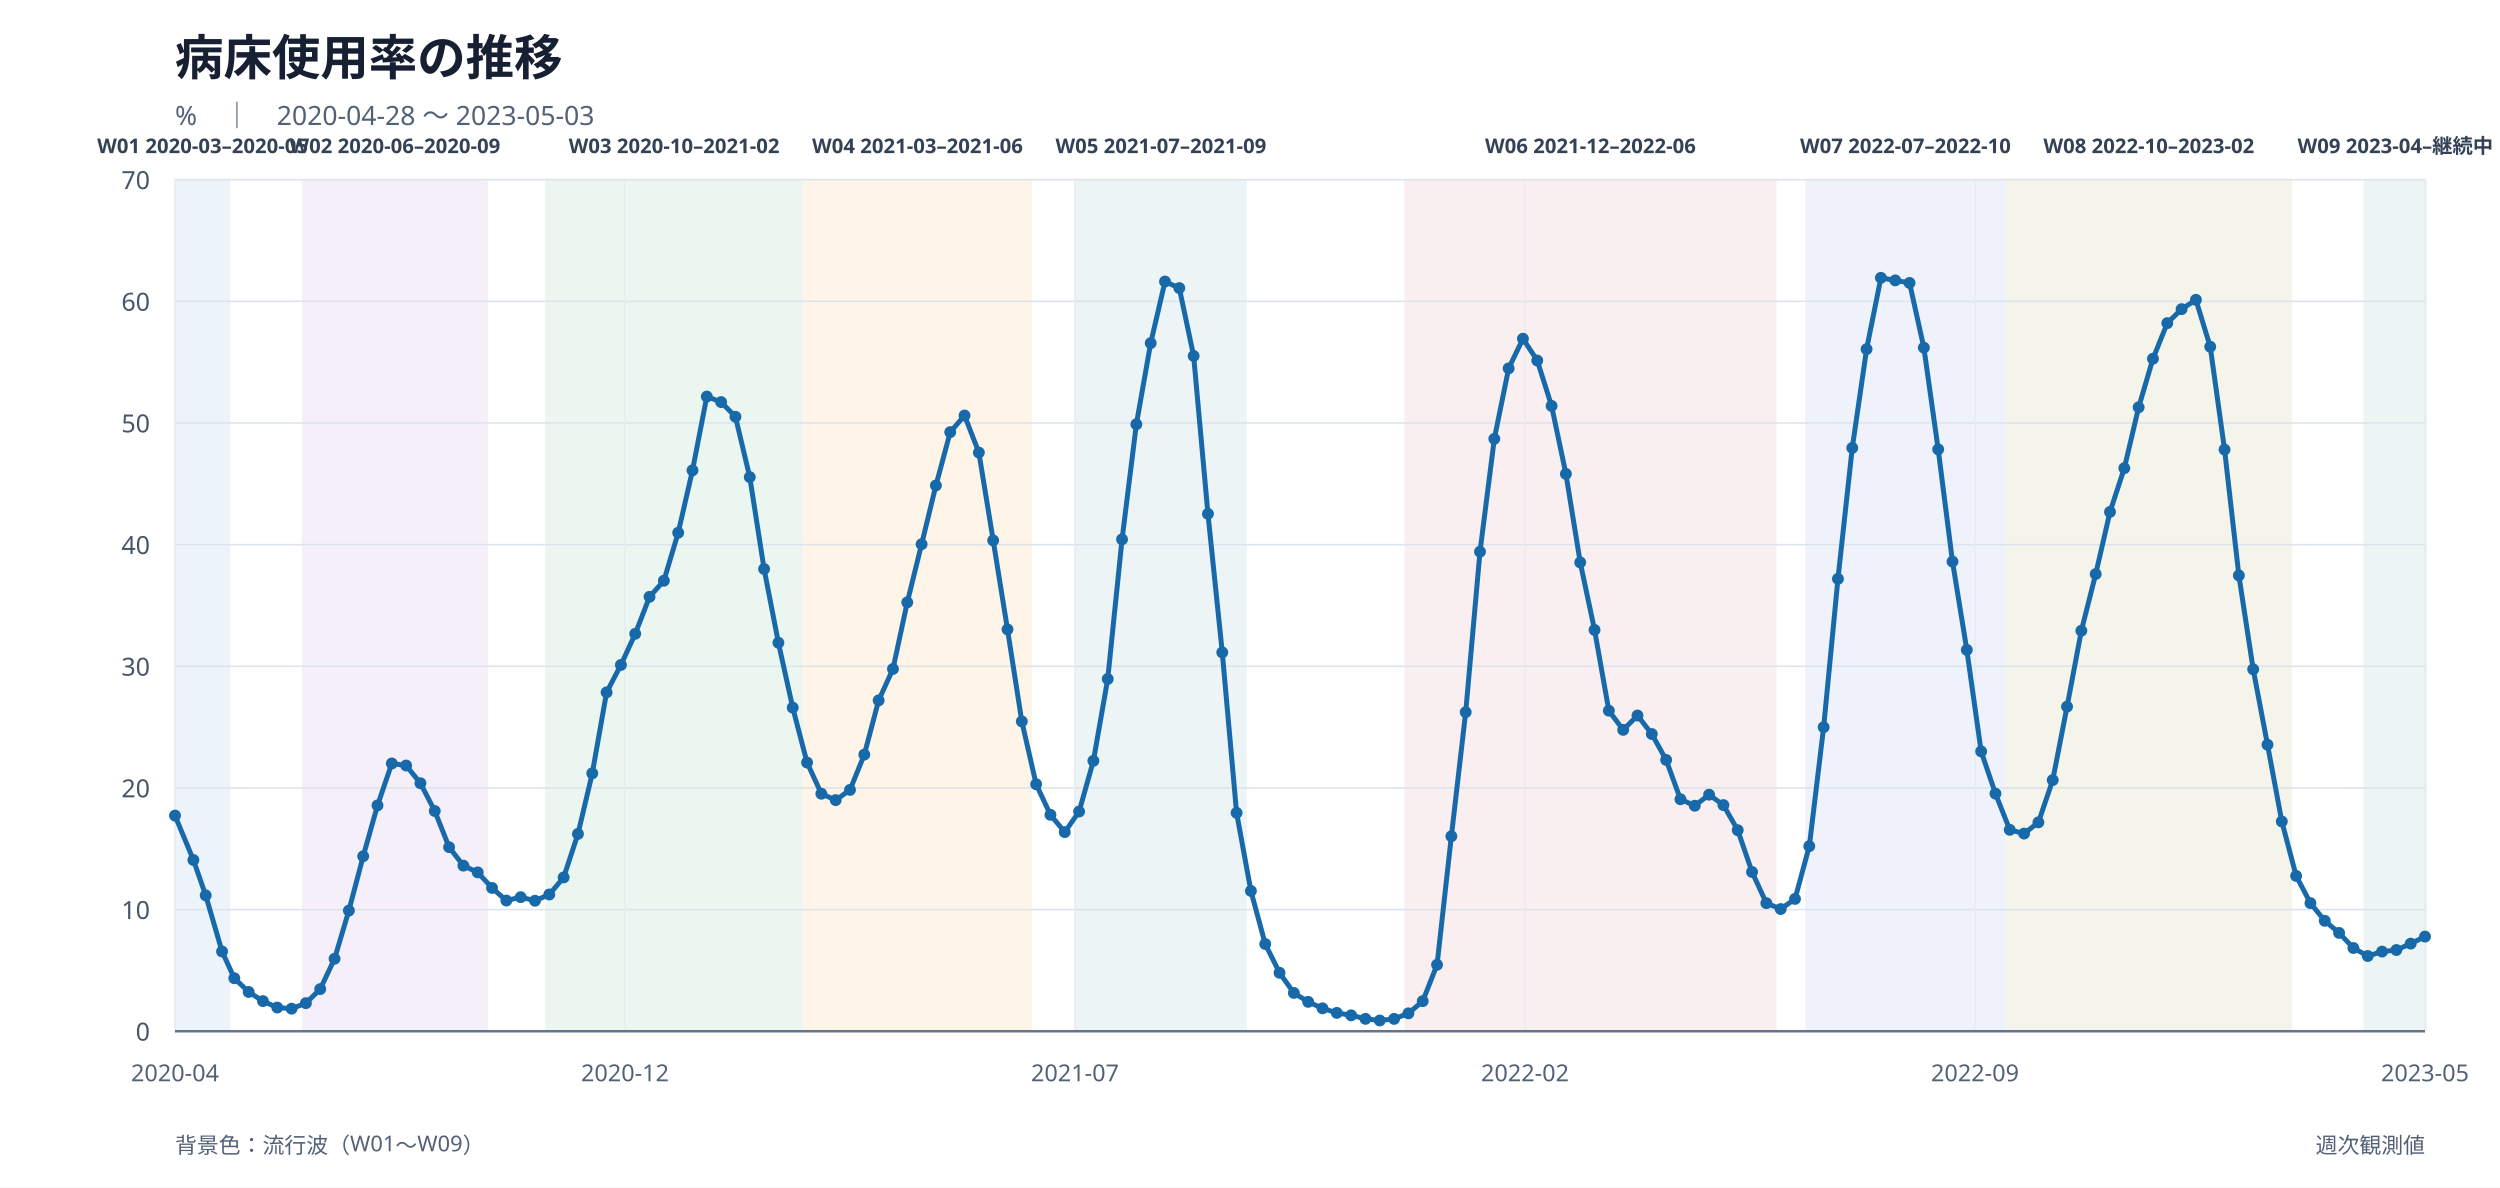
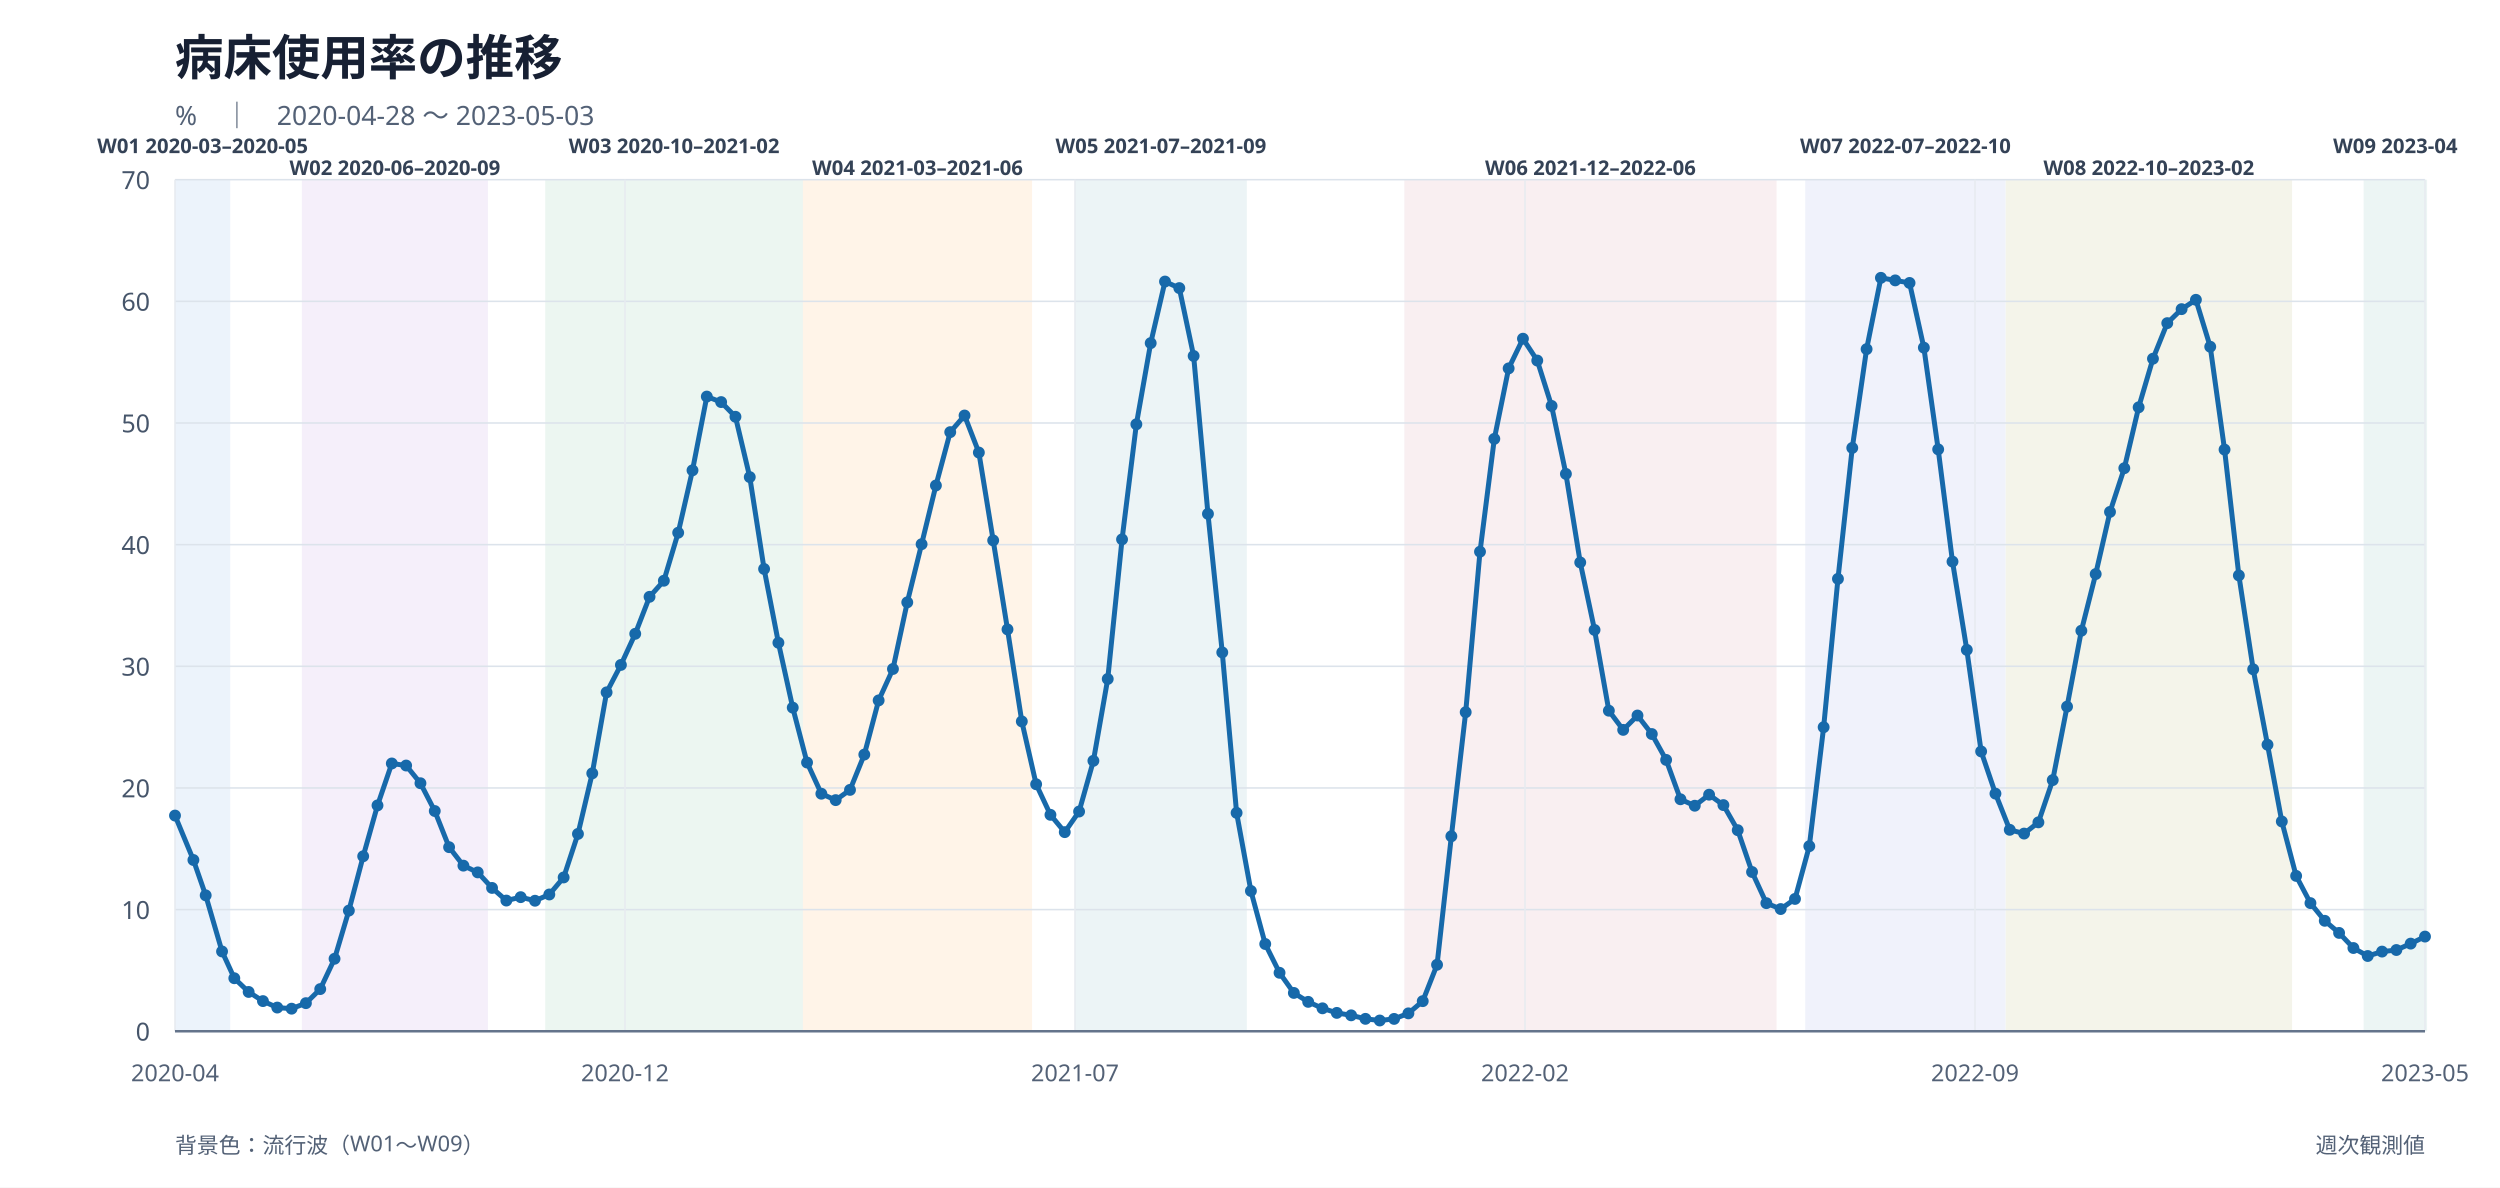
<svg xmlns="http://www.w3.org/2000/svg" width="1600" height="760" viewBox="0 0 1600 760" role="img" aria-labelledby="title desc">
  <rect width="100%" height="100%" fill="#fff" />
  <text x="112" y="48" font-family="sans-serif" font-size="31" font-weight="700" fill="#172033">病床使用率の推移</text>
  <text x="112" y="80" font-family="sans-serif" font-size="17" fill="#536176">%　｜　2020-04-28 ～ 2023-05-03</text>
  <rect x="112.00" y="115" width="35.35" height="545" fill="#eaf2fb" opacity="0.9" />
  <text x="129.67" y="98" text-anchor="middle" font-family="sans-serif" font-size="13" font-weight="700" fill="#344256">W01  2020-03–2020-05</text>
  <rect x="193.16" y="115" width="119.13" height="545" fill="#f4edf9" opacity="0.9" />
-   <text x="252.73" y="98" text-anchor="middle" font-family="sans-serif" font-size="13" font-weight="700" fill="#344256">W02  2020-06–2020-09</text>
+   <text x="252.73" y="112" text-anchor="middle" font-family="sans-serif" font-size="13" font-weight="700" fill="#344256">W02  2020-06–2020-09</text>
  <rect x="348.95" y="115" width="164.95" height="545" fill="#eaf5ef" opacity="0.9" />
  <text x="431.42" y="98" text-anchor="middle" font-family="sans-serif" font-size="13" font-weight="700" fill="#344256">W03  2020-10–2021-02</text>
  <rect x="513.89" y="115" width="146.62" height="545" fill="#fff3e5" opacity="0.9" />
-   <text x="587.20" y="98" text-anchor="middle" font-family="sans-serif" font-size="13" font-weight="700" fill="#344256">W04  2021-03–2021-06</text>
+   <text x="587.20" y="112" text-anchor="middle" font-family="sans-serif" font-size="13" font-weight="700" fill="#344256">W04  2021-03–2021-06</text>
  <rect x="688.00" y="115" width="109.96" height="545" fill="#eaf3f5" opacity="0.9" />
  <text x="742.98" y="98" text-anchor="middle" font-family="sans-serif" font-size="13" font-weight="700" fill="#344256">W05  2021-07–2021-09</text>
  <rect x="898.76" y="115" width="238.25" height="545" fill="#f8edf0" opacity="0.9" />
-   <text x="1017.89" y="98" text-anchor="middle" font-family="sans-serif" font-size="13" font-weight="700" fill="#344256">W06  2021-12–2022-06</text>
+   <text x="1017.89" y="112" text-anchor="middle" font-family="sans-serif" font-size="13" font-weight="700" fill="#344256">W06  2021-12–2022-06</text>
  <rect x="1155.35" y="115" width="128.29" height="545" fill="#eef1fb" opacity="0.9" />
  <text x="1219.49" y="98" text-anchor="middle" font-family="sans-serif" font-size="13" font-weight="700" fill="#344256">W07  2022-07–2022-10</text>
  <rect x="1283.64" y="115" width="183.27" height="545" fill="#f3f3e8" opacity="0.9" />
-   <text x="1375.27" y="98" text-anchor="middle" font-family="sans-serif" font-size="13" font-weight="700" fill="#344256">W08  2022-10–2023-02</text>
+   <text x="1375.27" y="112" text-anchor="middle" font-family="sans-serif" font-size="13" font-weight="700" fill="#344256">W08  2022-10–2023-02</text>
  <rect x="1512.73" y="115" width="40.58" height="545" fill="#eaf4f3" opacity="0.9" />
-   <text x="1533.02" y="98" text-anchor="middle" font-family="sans-serif" font-size="13" font-weight="700" fill="#344256">W09  2023-04–継続中</text>
+   <text x="1533.02" y="98" text-anchor="middle" font-family="sans-serif" font-size="13" font-weight="700" fill="#344256">W09  2023-04</text>
  <line x1="112" y1="660.00" x2="1552" y2="660.00" stroke="#dce3eb" stroke-width="1" />
  <text x="96" y="666.00" text-anchor="end" font-family="sans-serif" font-size="16" fill="#46556a">0</text>
  <line x1="112" y1="582.14" x2="1552" y2="582.14" stroke="#dce3eb" stroke-width="1" />
  <text x="96" y="588.14" text-anchor="end" font-family="sans-serif" font-size="16" fill="#46556a">10</text>
  <line x1="112" y1="504.29" x2="1552" y2="504.29" stroke="#dce3eb" stroke-width="1" />
  <text x="96" y="510.29" text-anchor="end" font-family="sans-serif" font-size="16" fill="#46556a">20</text>
  <line x1="112" y1="426.43" x2="1552" y2="426.43" stroke="#dce3eb" stroke-width="1" />
  <text x="96" y="432.43" text-anchor="end" font-family="sans-serif" font-size="16" fill="#46556a">30</text>
  <line x1="112" y1="348.57" x2="1552" y2="348.57" stroke="#dce3eb" stroke-width="1" />
  <text x="96" y="354.57" text-anchor="end" font-family="sans-serif" font-size="16" fill="#46556a">40</text>
  <line x1="112" y1="270.71" x2="1552" y2="270.71" stroke="#dce3eb" stroke-width="1" />
  <text x="96" y="276.71" text-anchor="end" font-family="sans-serif" font-size="16" fill="#46556a">50</text>
  <line x1="112" y1="192.86" x2="1552" y2="192.86" stroke="#dce3eb" stroke-width="1" />
  <text x="96" y="198.86" text-anchor="end" font-family="sans-serif" font-size="16" fill="#46556a">60</text>
  <line x1="112" y1="115.00" x2="1552" y2="115.00" stroke="#dce3eb" stroke-width="1" />
  <text x="96" y="121.00" text-anchor="end" font-family="sans-serif" font-size="16" fill="#46556a">70</text>
  <line x1="112.00" y1="115" x2="112.00" y2="660" stroke="#e7ebf0" stroke-width="1" />
  <text x="112.00" y="692" text-anchor="middle" font-family="sans-serif" font-size="15" fill="#536176">2020-04</text>
  <line x1="400.00" y1="115" x2="400.00" y2="660" stroke="#e7ebf0" stroke-width="1" />
  <text x="400.00" y="692" text-anchor="middle" font-family="sans-serif" font-size="15" fill="#536176">2020-12</text>
  <line x1="688.00" y1="115" x2="688.00" y2="660" stroke="#e7ebf0" stroke-width="1" />
  <text x="688.00" y="692" text-anchor="middle" font-family="sans-serif" font-size="15" fill="#536176">2021-07</text>
  <line x1="976.00" y1="115" x2="976.00" y2="660" stroke="#e7ebf0" stroke-width="1" />
  <text x="976.00" y="692" text-anchor="middle" font-family="sans-serif" font-size="15" fill="#536176">2022-02</text>
  <line x1="1264.00" y1="115" x2="1264.00" y2="660" stroke="#e7ebf0" stroke-width="1" />
  <text x="1264.00" y="692" text-anchor="middle" font-family="sans-serif" font-size="15" fill="#536176">2022-09</text>
  <line x1="1552.00" y1="115" x2="1552.00" y2="660" stroke="#e7ebf0" stroke-width="1" />
  <text x="1552.00" y="692" text-anchor="middle" font-family="sans-serif" font-size="15" fill="#536176">2023-05</text>
  <path d=" M112.00 521.96 L123.78 550.40 L131.64 573.02 L142.11 608.94 L149.96 626.07 L159.13 634.85 L168.29 640.70 L177.45 644.84 L186.62 645.56 L195.78 642.02 L204.95 633.01 L214.11 613.61 L223.27 582.78 L232.44 548.01 L241.60 515.47 L250.76 488.62 L259.93 489.94 L269.09 501.27 L278.25 519.05 L287.42 542.19 L296.58 554.01 L305.75 558.33 L314.91 568.28 L324.07 576.36 L333.24 574.18 L342.40 576.48 L351.56 572.47 L360.73 561.57 L369.89 533.72 L379.05 494.94 L388.22 443.11 L397.38 425.56 L406.55 405.63 L415.71 381.96 L424.87 371.67 L434.04 340.95 L443.20 301.01 L452.36 253.80 L461.53 257.33 L470.69 266.73 L479.85 305.34 L489.02 364.14 L498.18 411.36 L507.35 452.89 L516.51 488.02 L525.67 507.98 L534.84 512.08 L544.00 505.53 L553.16 482.92 L562.33 448.26 L571.49 428.15 L580.65 385.51 L589.82 348.29 L598.98 310.72 L608.15 276.56 L617.31 265.93 L626.47 289.63 L635.64 345.87 L644.80 402.82 L653.96 461.71 L663.13 501.92 L672.29 521.49 L681.45 532.57 L690.62 519.38 L699.78 486.92 L708.95 434.54 L718.11 345.20 L727.27 271.54 L736.44 219.60 L745.60 180.19 L754.76 184.37 L763.93 227.82 L773.09 328.88 L782.25 417.56 L791.42 520.23 L800.58 570.22 L809.75 604.17 L818.91 622.59 L828.07 635.48 L837.24 641.19 L846.40 645.32 L855.56 648.25 L864.73 649.81 L873.89 652.06 L883.05 653.12 L892.22 652.10 L901.38 648.55 L910.55 640.74 L919.71 617.44 L928.87 535.21 L938.04 455.81 L947.20 353.09 L956.36 280.87 L965.53 235.77 L974.69 216.77 L983.85 230.75 L993.02 259.79 L1002.18 303.30 L1011.35 359.96 L1020.51 403.16 L1029.67 454.85 L1038.84 467.12 L1048.00 457.93 L1057.16 469.78 L1066.33 486.34 L1075.49 511.53 L1084.65 515.67 L1093.82 508.60 L1102.98 515.26 L1112.15 531.31 L1121.31 558.08 L1130.47 578.02 L1139.64 581.79 L1148.80 575.32 L1157.96 541.56 L1167.13 465.40 L1176.29 370.47 L1185.45 286.67 L1194.62 223.45 L1203.78 177.81 L1212.95 179.45 L1222.11 181.08 L1231.27 222.49 L1240.44 287.59 L1249.60 359.42 L1258.76 415.93 L1267.93 480.91 L1277.09 507.92 L1286.25 531.08 L1295.42 533.49 L1304.58 526.30 L1313.75 499.26 L1322.91 452.24 L1332.07 403.67 L1341.24 367.40 L1350.40 327.62 L1359.56 299.65 L1368.73 260.69 L1377.89 229.58 L1387.05 206.81 L1396.22 197.85 L1405.38 191.88 L1414.55 221.91 L1423.71 287.74 L1432.87 368.28 L1442.04 428.35 L1451.20 476.62 L1460.36 525.74 L1469.53 560.58 L1478.69 578.00 L1487.85 589.31 L1497.02 597.07 L1506.18 606.73 L1515.35 611.84 L1524.51 609.02 L1533.67 608.01 L1542.84 603.92 L1552.00 599.41" fill="none" stroke="#1769aa" stroke-width="3.2" stroke-linejoin="round" stroke-linecap="round" />
  <circle cx="112.00" cy="521.96" r="3.8" fill="#1769aa" />
  <circle cx="123.78" cy="550.40" r="3.8" fill="#1769aa" />
  <circle cx="131.64" cy="573.02" r="3.8" fill="#1769aa" />
  <circle cx="142.11" cy="608.94" r="3.8" fill="#1769aa" />
  <circle cx="149.96" cy="626.07" r="3.8" fill="#1769aa" />
  <circle cx="159.13" cy="634.85" r="3.8" fill="#1769aa" />
  <circle cx="168.29" cy="640.70" r="3.8" fill="#1769aa" />
  <circle cx="177.45" cy="644.84" r="3.8" fill="#1769aa" />
  <circle cx="186.62" cy="645.56" r="3.8" fill="#1769aa" />
  <circle cx="195.78" cy="642.02" r="3.8" fill="#1769aa" />
  <circle cx="204.95" cy="633.01" r="3.8" fill="#1769aa" />
  <circle cx="214.11" cy="613.61" r="3.8" fill="#1769aa" />
  <circle cx="223.27" cy="582.78" r="3.8" fill="#1769aa" />
  <circle cx="232.44" cy="548.01" r="3.8" fill="#1769aa" />
  <circle cx="241.60" cy="515.47" r="3.8" fill="#1769aa" />
  <circle cx="250.76" cy="488.62" r="3.8" fill="#1769aa" />
  <circle cx="259.93" cy="489.94" r="3.8" fill="#1769aa" />
  <circle cx="269.09" cy="501.27" r="3.8" fill="#1769aa" />
  <circle cx="278.25" cy="519.05" r="3.8" fill="#1769aa" />
  <circle cx="287.42" cy="542.19" r="3.8" fill="#1769aa" />
  <circle cx="296.58" cy="554.01" r="3.8" fill="#1769aa" />
  <circle cx="305.75" cy="558.33" r="3.8" fill="#1769aa" />
  <circle cx="314.91" cy="568.28" r="3.8" fill="#1769aa" />
  <circle cx="324.07" cy="576.36" r="3.8" fill="#1769aa" />
  <circle cx="333.24" cy="574.18" r="3.8" fill="#1769aa" />
  <circle cx="342.40" cy="576.48" r="3.8" fill="#1769aa" />
  <circle cx="351.56" cy="572.47" r="3.8" fill="#1769aa" />
  <circle cx="360.73" cy="561.57" r="3.8" fill="#1769aa" />
  <circle cx="369.89" cy="533.72" r="3.8" fill="#1769aa" />
  <circle cx="379.05" cy="494.94" r="3.8" fill="#1769aa" />
  <circle cx="388.22" cy="443.11" r="3.8" fill="#1769aa" />
  <circle cx="397.38" cy="425.56" r="3.8" fill="#1769aa" />
  <circle cx="406.55" cy="405.63" r="3.8" fill="#1769aa" />
  <circle cx="415.71" cy="381.96" r="3.8" fill="#1769aa" />
  <circle cx="424.87" cy="371.67" r="3.8" fill="#1769aa" />
  <circle cx="434.04" cy="340.95" r="3.8" fill="#1769aa" />
  <circle cx="443.20" cy="301.01" r="3.8" fill="#1769aa" />
  <circle cx="452.36" cy="253.80" r="3.8" fill="#1769aa" />
  <circle cx="461.53" cy="257.33" r="3.8" fill="#1769aa" />
  <circle cx="470.69" cy="266.73" r="3.8" fill="#1769aa" />
  <circle cx="479.85" cy="305.34" r="3.8" fill="#1769aa" />
  <circle cx="489.02" cy="364.14" r="3.8" fill="#1769aa" />
  <circle cx="498.18" cy="411.36" r="3.8" fill="#1769aa" />
  <circle cx="507.35" cy="452.89" r="3.8" fill="#1769aa" />
  <circle cx="516.51" cy="488.02" r="3.8" fill="#1769aa" />
  <circle cx="525.67" cy="507.98" r="3.8" fill="#1769aa" />
  <circle cx="534.84" cy="512.08" r="3.8" fill="#1769aa" />
  <circle cx="544.00" cy="505.53" r="3.8" fill="#1769aa" />
  <circle cx="553.16" cy="482.92" r="3.8" fill="#1769aa" />
  <circle cx="562.33" cy="448.26" r="3.8" fill="#1769aa" />
  <circle cx="571.49" cy="428.15" r="3.8" fill="#1769aa" />
  <circle cx="580.65" cy="385.51" r="3.8" fill="#1769aa" />
  <circle cx="589.82" cy="348.29" r="3.8" fill="#1769aa" />
  <circle cx="598.98" cy="310.72" r="3.8" fill="#1769aa" />
  <circle cx="608.15" cy="276.56" r="3.8" fill="#1769aa" />
  <circle cx="617.31" cy="265.93" r="3.8" fill="#1769aa" />
  <circle cx="626.47" cy="289.63" r="3.8" fill="#1769aa" />
  <circle cx="635.64" cy="345.87" r="3.8" fill="#1769aa" />
  <circle cx="644.80" cy="402.82" r="3.8" fill="#1769aa" />
  <circle cx="653.96" cy="461.71" r="3.8" fill="#1769aa" />
  <circle cx="663.13" cy="501.92" r="3.8" fill="#1769aa" />
  <circle cx="672.29" cy="521.49" r="3.8" fill="#1769aa" />
  <circle cx="681.45" cy="532.57" r="3.8" fill="#1769aa" />
  <circle cx="690.62" cy="519.38" r="3.8" fill="#1769aa" />
  <circle cx="699.78" cy="486.92" r="3.8" fill="#1769aa" />
  <circle cx="708.95" cy="434.54" r="3.8" fill="#1769aa" />
  <circle cx="718.11" cy="345.20" r="3.8" fill="#1769aa" />
  <circle cx="727.27" cy="271.54" r="3.8" fill="#1769aa" />
  <circle cx="736.44" cy="219.60" r="3.8" fill="#1769aa" />
  <circle cx="745.60" cy="180.19" r="3.8" fill="#1769aa" />
  <circle cx="754.76" cy="184.37" r="3.8" fill="#1769aa" />
  <circle cx="763.93" cy="227.82" r="3.8" fill="#1769aa" />
  <circle cx="773.09" cy="328.88" r="3.8" fill="#1769aa" />
  <circle cx="782.25" cy="417.56" r="3.8" fill="#1769aa" />
  <circle cx="791.42" cy="520.23" r="3.8" fill="#1769aa" />
  <circle cx="800.58" cy="570.22" r="3.8" fill="#1769aa" />
  <circle cx="809.75" cy="604.17" r="3.8" fill="#1769aa" />
  <circle cx="818.91" cy="622.59" r="3.8" fill="#1769aa" />
  <circle cx="828.07" cy="635.48" r="3.8" fill="#1769aa" />
  <circle cx="837.24" cy="641.19" r="3.8" fill="#1769aa" />
  <circle cx="846.40" cy="645.32" r="3.8" fill="#1769aa" />
  <circle cx="855.56" cy="648.25" r="3.8" fill="#1769aa" />
  <circle cx="864.73" cy="649.81" r="3.8" fill="#1769aa" />
  <circle cx="873.89" cy="652.06" r="3.8" fill="#1769aa" />
  <circle cx="883.05" cy="653.12" r="3.8" fill="#1769aa" />
  <circle cx="892.22" cy="652.10" r="3.8" fill="#1769aa" />
  <circle cx="901.38" cy="648.55" r="3.8" fill="#1769aa" />
  <circle cx="910.55" cy="640.74" r="3.8" fill="#1769aa" />
  <circle cx="919.71" cy="617.44" r="3.8" fill="#1769aa" />
  <circle cx="928.87" cy="535.21" r="3.8" fill="#1769aa" />
  <circle cx="938.04" cy="455.81" r="3.8" fill="#1769aa" />
  <circle cx="947.20" cy="353.09" r="3.8" fill="#1769aa" />
  <circle cx="956.36" cy="280.87" r="3.8" fill="#1769aa" />
  <circle cx="965.53" cy="235.77" r="3.8" fill="#1769aa" />
  <circle cx="974.69" cy="216.77" r="3.8" fill="#1769aa" />
  <circle cx="983.85" cy="230.75" r="3.8" fill="#1769aa" />
  <circle cx="993.02" cy="259.79" r="3.8" fill="#1769aa" />
  <circle cx="1002.18" cy="303.30" r="3.8" fill="#1769aa" />
  <circle cx="1011.35" cy="359.96" r="3.8" fill="#1769aa" />
  <circle cx="1020.51" cy="403.16" r="3.8" fill="#1769aa" />
  <circle cx="1029.67" cy="454.85" r="3.8" fill="#1769aa" />
  <circle cx="1038.84" cy="467.12" r="3.8" fill="#1769aa" />
  <circle cx="1048.00" cy="457.93" r="3.8" fill="#1769aa" />
  <circle cx="1057.16" cy="469.78" r="3.8" fill="#1769aa" />
  <circle cx="1066.33" cy="486.34" r="3.8" fill="#1769aa" />
  <circle cx="1075.49" cy="511.53" r="3.8" fill="#1769aa" />
  <circle cx="1084.65" cy="515.67" r="3.8" fill="#1769aa" />
  <circle cx="1093.82" cy="508.60" r="3.8" fill="#1769aa" />
  <circle cx="1102.98" cy="515.26" r="3.8" fill="#1769aa" />
  <circle cx="1112.15" cy="531.31" r="3.8" fill="#1769aa" />
  <circle cx="1121.31" cy="558.08" r="3.8" fill="#1769aa" />
  <circle cx="1130.47" cy="578.02" r="3.8" fill="#1769aa" />
  <circle cx="1139.64" cy="581.79" r="3.8" fill="#1769aa" />
  <circle cx="1148.80" cy="575.32" r="3.8" fill="#1769aa" />
  <circle cx="1157.96" cy="541.56" r="3.8" fill="#1769aa" />
  <circle cx="1167.13" cy="465.40" r="3.8" fill="#1769aa" />
  <circle cx="1176.29" cy="370.47" r="3.8" fill="#1769aa" />
  <circle cx="1185.45" cy="286.67" r="3.8" fill="#1769aa" />
  <circle cx="1194.62" cy="223.45" r="3.8" fill="#1769aa" />
  <circle cx="1203.78" cy="177.81" r="3.8" fill="#1769aa" />
  <circle cx="1212.95" cy="179.45" r="3.8" fill="#1769aa" />
  <circle cx="1222.11" cy="181.08" r="3.8" fill="#1769aa" />
  <circle cx="1231.27" cy="222.49" r="3.8" fill="#1769aa" />
  <circle cx="1240.44" cy="287.59" r="3.8" fill="#1769aa" />
  <circle cx="1249.60" cy="359.42" r="3.8" fill="#1769aa" />
  <circle cx="1258.76" cy="415.93" r="3.8" fill="#1769aa" />
  <circle cx="1267.93" cy="480.91" r="3.8" fill="#1769aa" />
  <circle cx="1277.09" cy="507.92" r="3.8" fill="#1769aa" />
  <circle cx="1286.25" cy="531.08" r="3.8" fill="#1769aa" />
  <circle cx="1295.42" cy="533.49" r="3.8" fill="#1769aa" />
  <circle cx="1304.58" cy="526.30" r="3.8" fill="#1769aa" />
  <circle cx="1313.75" cy="499.26" r="3.8" fill="#1769aa" />
  <circle cx="1322.91" cy="452.24" r="3.8" fill="#1769aa" />
  <circle cx="1332.07" cy="403.67" r="3.8" fill="#1769aa" />
  <circle cx="1341.24" cy="367.40" r="3.8" fill="#1769aa" />
  <circle cx="1350.40" cy="327.62" r="3.8" fill="#1769aa" />
  <circle cx="1359.56" cy="299.65" r="3.8" fill="#1769aa" />
  <circle cx="1368.73" cy="260.69" r="3.8" fill="#1769aa" />
  <circle cx="1377.89" cy="229.58" r="3.8" fill="#1769aa" />
  <circle cx="1387.05" cy="206.81" r="3.8" fill="#1769aa" />
  <circle cx="1396.22" cy="197.85" r="3.8" fill="#1769aa" />
  <circle cx="1405.38" cy="191.88" r="3.8" fill="#1769aa" />
  <circle cx="1414.55" cy="221.91" r="3.8" fill="#1769aa" />
  <circle cx="1423.71" cy="287.74" r="3.8" fill="#1769aa" />
  <circle cx="1432.87" cy="368.28" r="3.8" fill="#1769aa" />
  <circle cx="1442.04" cy="428.35" r="3.8" fill="#1769aa" />
  <circle cx="1451.20" cy="476.62" r="3.8" fill="#1769aa" />
  <circle cx="1460.36" cy="525.74" r="3.8" fill="#1769aa" />
  <circle cx="1469.53" cy="560.58" r="3.8" fill="#1769aa" />
  <circle cx="1478.69" cy="578.00" r="3.8" fill="#1769aa" />
  <circle cx="1487.85" cy="589.31" r="3.8" fill="#1769aa" />
  <circle cx="1497.02" cy="597.07" r="3.8" fill="#1769aa" />
  <circle cx="1506.18" cy="606.73" r="3.8" fill="#1769aa" />
  <circle cx="1515.35" cy="611.84" r="3.8" fill="#1769aa" />
  <circle cx="1524.51" cy="609.02" r="3.8" fill="#1769aa" />
  <circle cx="1533.67" cy="608.01" r="3.8" fill="#1769aa" />
  <circle cx="1542.84" cy="603.92" r="3.8" fill="#1769aa" />
  <circle cx="1552.00" cy="599.41" r="3.8" fill="#1769aa" />
  <text x="1552" y="738" text-anchor="end" font-family="sans-serif" font-size="14" fill="#536176">週次観測値</text>
  <line x1="112" y1="660" x2="1552" y2="660" stroke="#64748b" stroke-width="1.6" />
  <text x="112" y="738" font-family="sans-serif" font-size="14" fill="#536176">背景色：流行波（W01〜W09）</text>
</svg>
